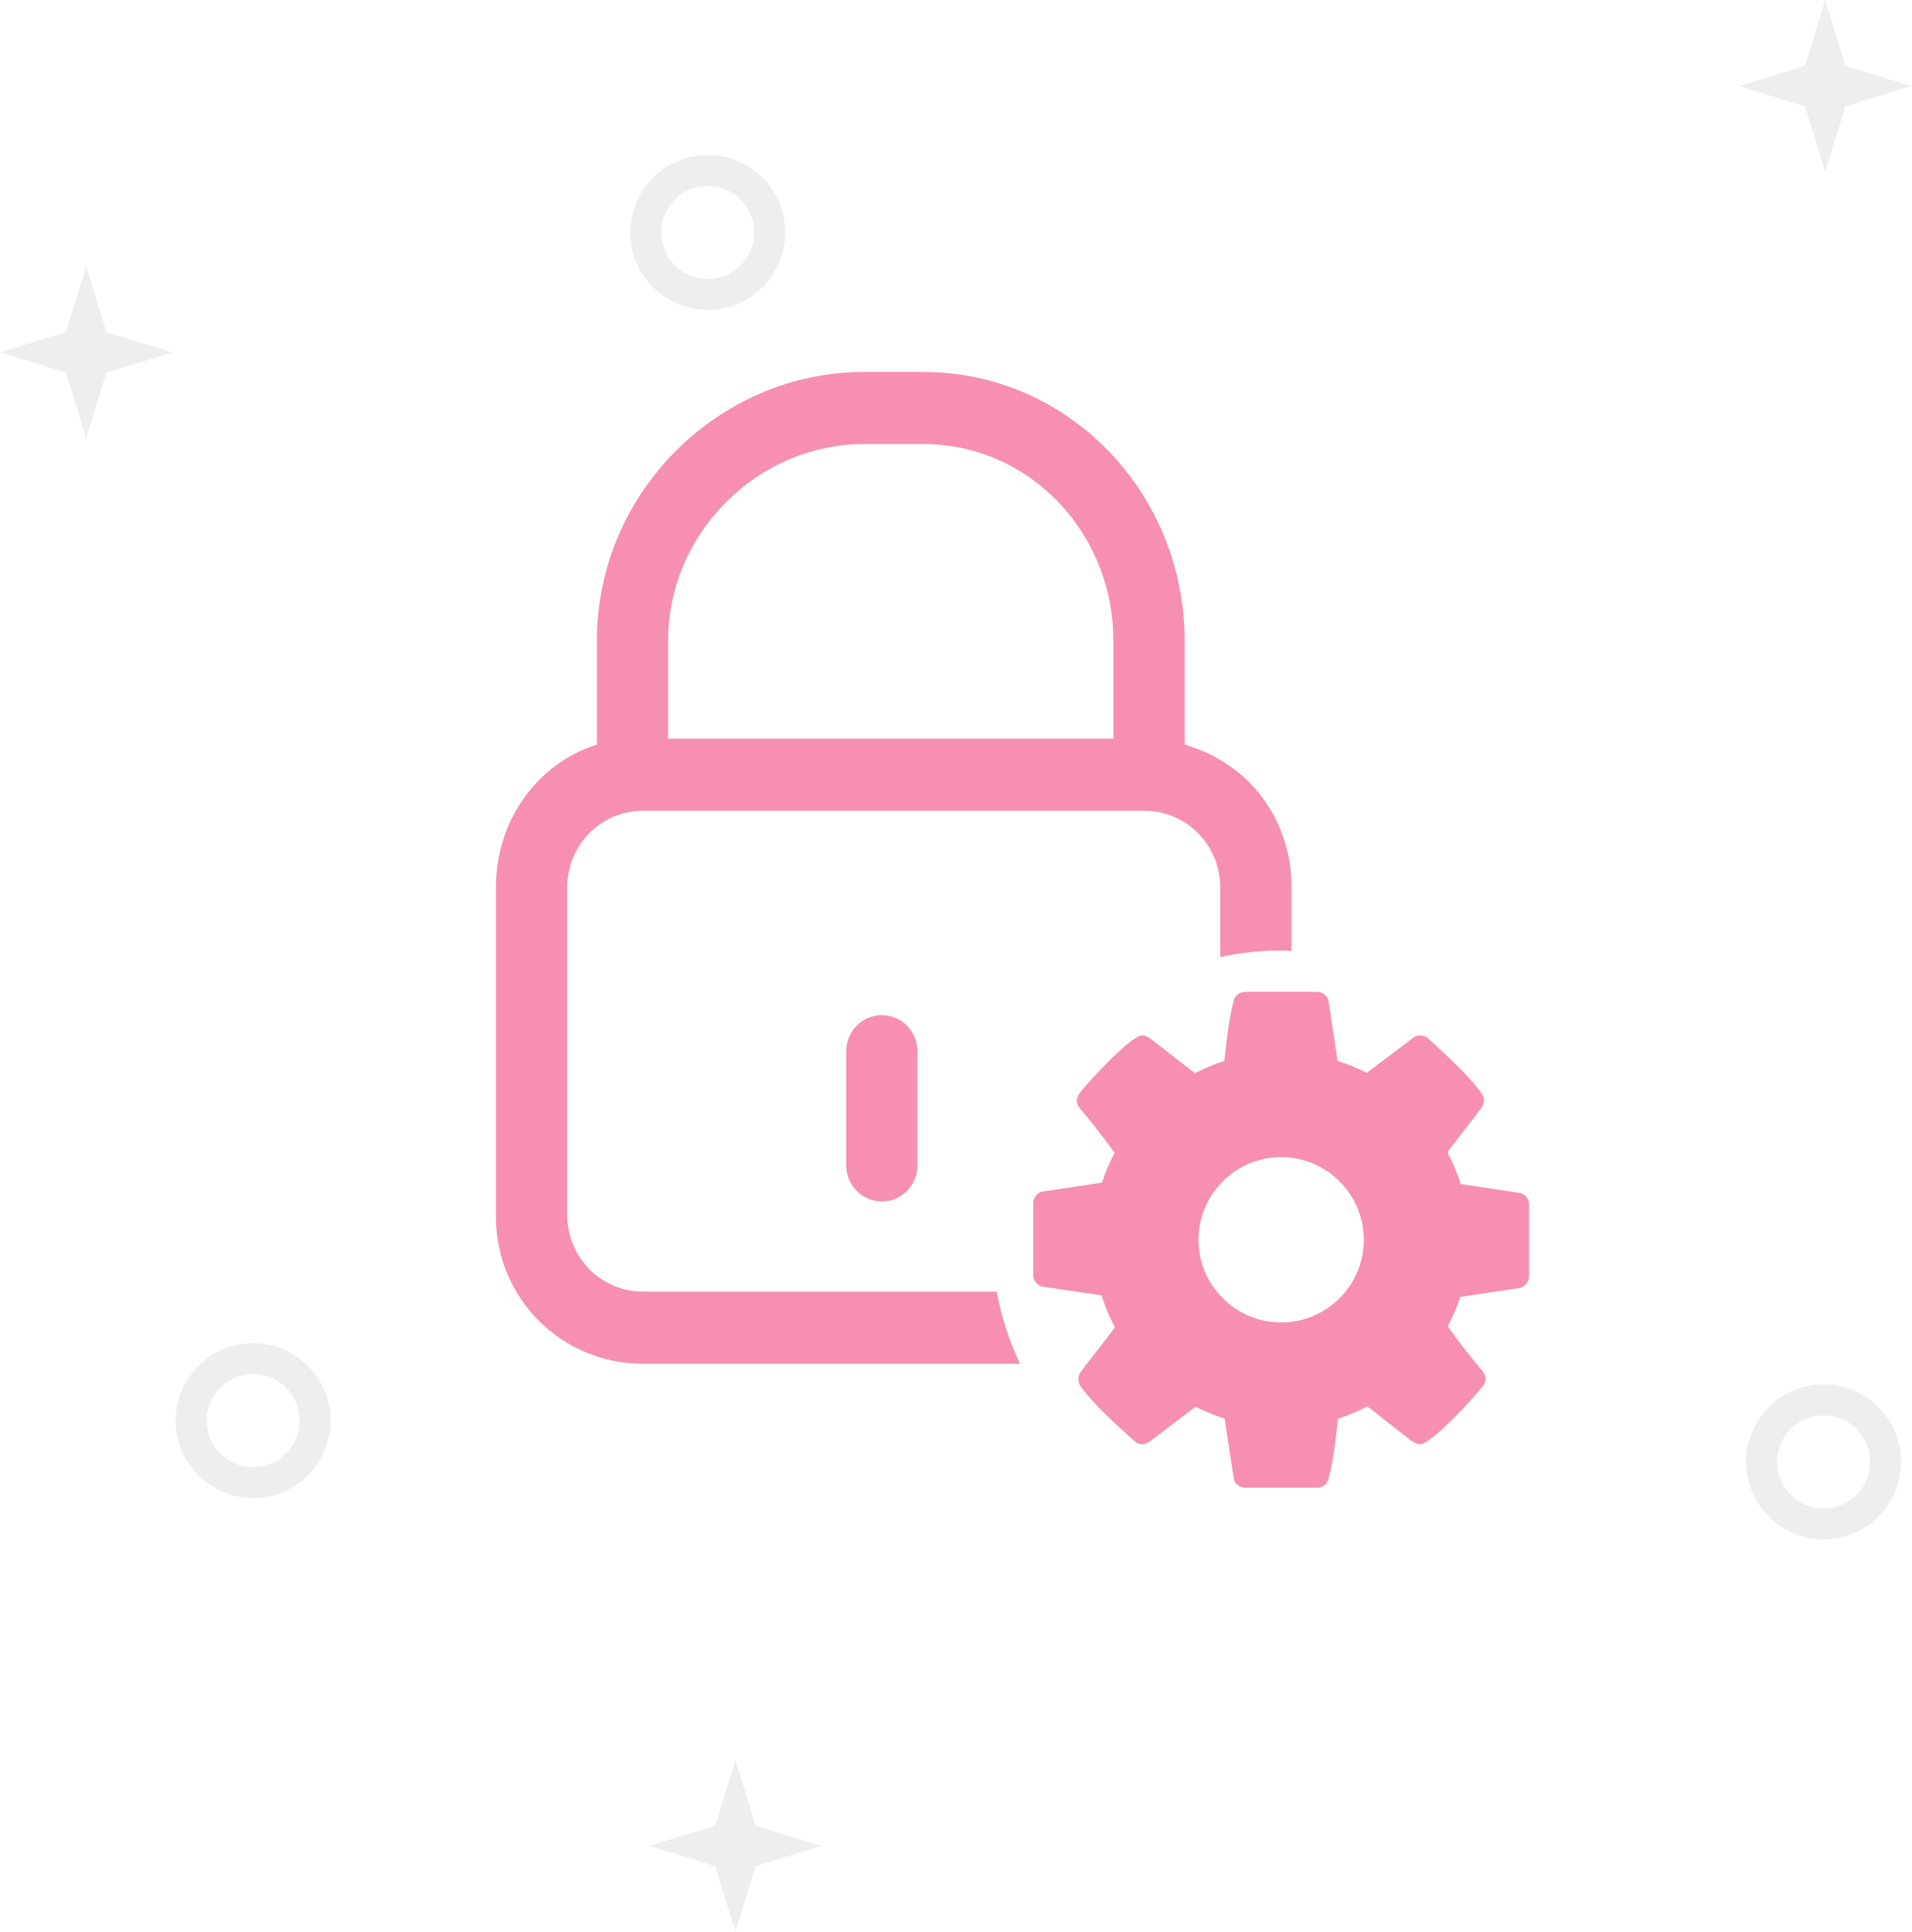
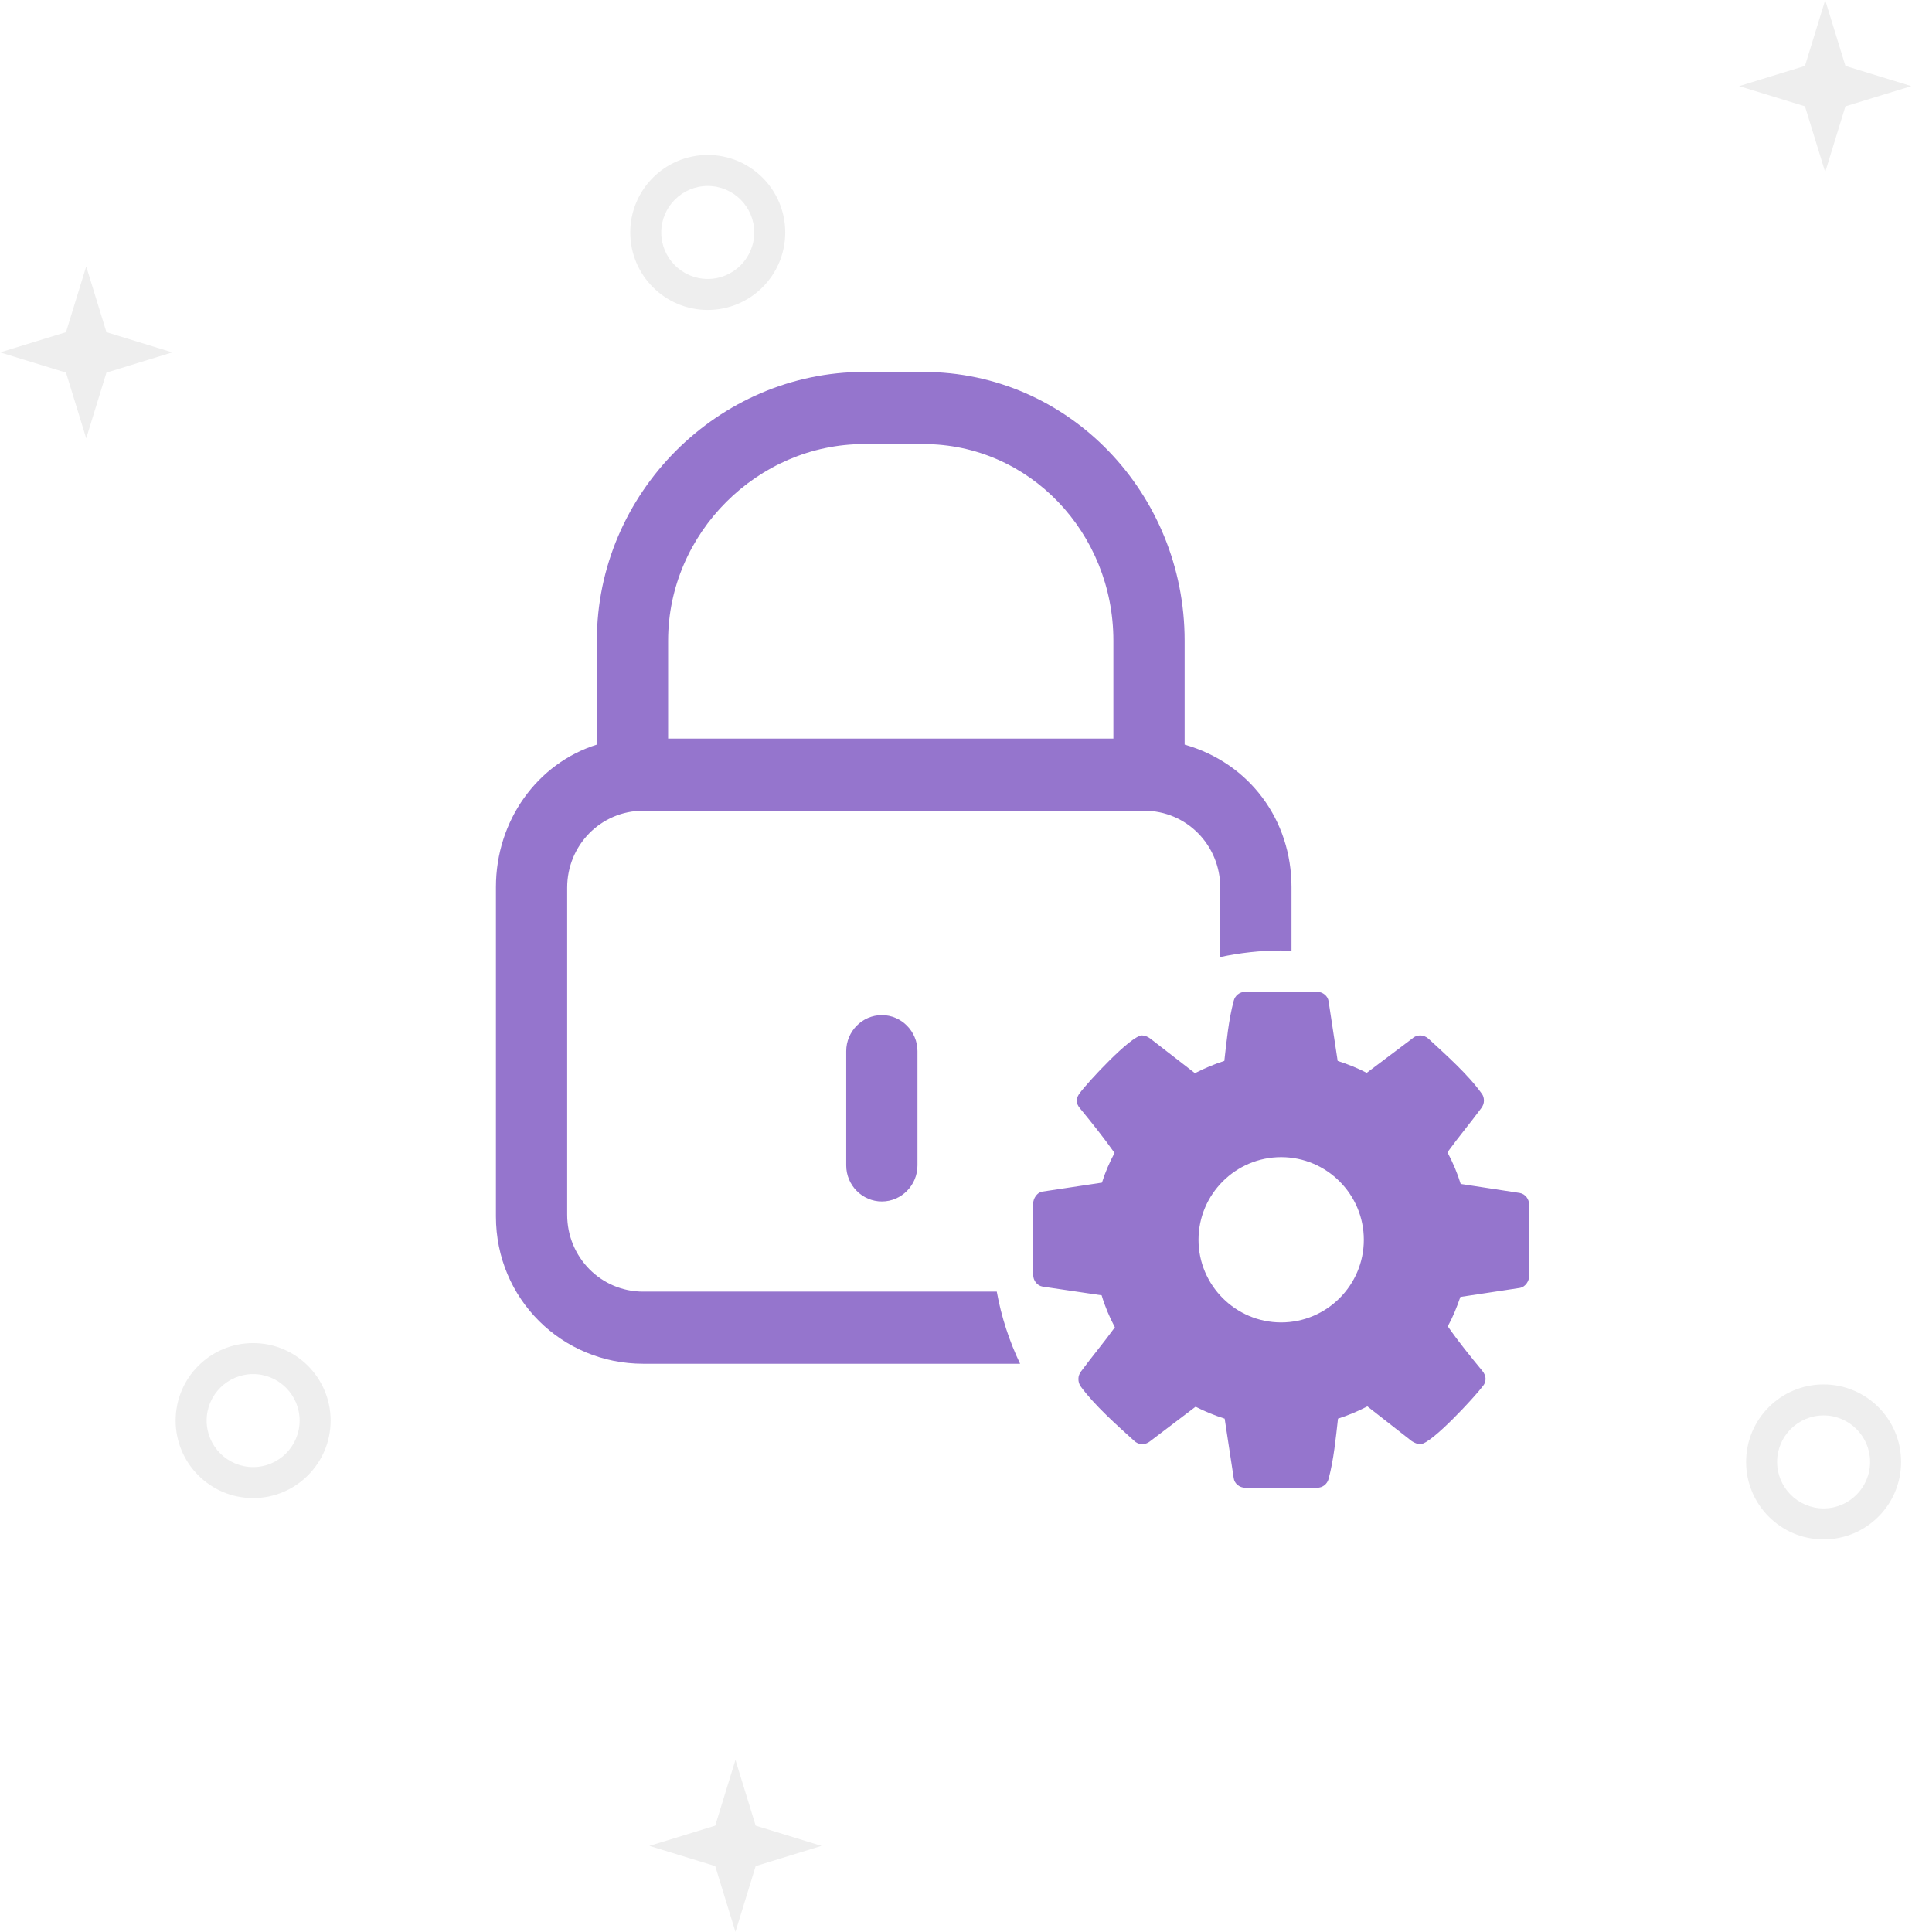
<svg xmlns="http://www.w3.org/2000/svg" version="1.1" x="0px" y="0px" viewBox="0 0 185 187" style="enable-background:new 0 0 185 187;" xml:space="preserve">
  <style type="text/css">
	.st0{enable-background:new    ;}
	.st1{fill:#EEEEEE;}
- 	.st2{fill:#f78fb3;}
+ 	.st2{fill:#9575cd;}
</style>
  <g class="st0">
    <g id="figures">
      <g>
        <path class="st1" d="M68.5,18c2.481,0,4.5,2.019,4.5,4.5S70.981,27,68.5,27S64,24.981,64,22.5S66.019,18,68.5,18 M24.5,133     c2.481,0,4.5,2.019,4.5,4.5s-2.019,4.5-4.5,4.5s-4.5-2.019-4.5-4.5S22.019,133,24.5,133 M176.5,137c2.481,0,4.5,2.019,4.5,4.5     c0,2.481-2.019,4.5-4.5,4.5s-4.5-2.019-4.5-4.5C172,139.019,174.019,137,176.5,137 M176.655,0.013l-1.958,6.366l-6.374,1.956     l6.374,1.955l1.958,6.366l1.958-6.366l6.374-1.955l-6.374-1.956L176.655,0.013L176.655,0.013z M68.5,15     c-4.142,0-7.5,3.358-7.5,7.5c0,4.142,3.358,7.5,7.5,7.5s7.5-3.358,7.5-7.5C76,18.358,72.642,15,68.5,15L68.5,15z M8.345,25.787     l-1.958,6.366l-6.374,1.955l6.374,1.956l1.958,6.366l1.958-6.366l6.374-1.956l-6.374-1.955L8.345,25.787L8.345,25.787z M24.5,130     c-4.142,0-7.5,3.358-7.5,7.5c0,4.142,3.358,7.5,7.5,7.5s7.5-3.358,7.5-7.5C32,133.358,28.642,130,24.5,130L24.5,130z M176.5,134     c-4.142,0-7.5,3.358-7.5,7.5c0,4.142,3.358,7.5,7.5,7.5s7.5-3.358,7.5-7.5C184,137.358,180.642,134,176.5,134L176.5,134z      M71.181,170.344l-1.958,6.366l-6.374,1.956l6.374,1.956l1.958,6.366l1.958-6.366l6.374-1.956l-6.374-1.956L71.181,170.344     L71.181,170.344z" />
      </g>
    </g>
  </g>
  <g class="st0">
    <g id="lock">
      <g>
        <path class="st2" d="M62.251,125.018c-4.08,0-7.355-3.316-7.355-7.447V85.92c0-4.131,3.275-7.447,7.355-7.447h48.499     c4.08,0,7.355,3.316,7.355,7.447v6.714C120.007,92.226,121.976,92,124,92c0.338,0,0.665,0.039,1,0.05v-6.189     c0-6.458-4.022-11.985-10.343-13.789V62.007C114.657,47.753,103.451,36,89.373,36h-5.746c-14.078,0-25.858,11.695-25.858,26.007     v10.065C52.023,73.876,48,79.404,48,85.862v31.884C48,125.716,54.378,132,62.251,132h36.48c-1.041-2.189-1.812-4.525-2.257-6.982     H62.251z M64.664,62.007c0-10.415,8.677-19.025,18.963-19.025h5.746c10.286,0,18.388,8.611,18.388,19.025v9.484H64.664V62.007z      M81.903,101.745V112.8c0,1.92,1.551,3.491,3.448,3.491s3.448-1.571,3.448-3.491v-11.055c0-1.92-1.551-3.491-3.448-3.491     S81.903,99.826,81.903,101.745z M147.094,115.469l-5.719-0.875c-0.313-1.031-0.75-2.063-1.281-3.063     c1.063-1.469,2.219-2.844,3.281-4.281c0.156-0.219,0.25-0.438,0.25-0.719c0-0.25-0.063-0.5-0.219-0.688     c-1.312-1.844-3.5-3.781-5.156-5.313c-0.219-0.188-0.5-0.313-0.781-0.313s-0.562,0.094-0.75,0.281l-4.438,3.344     c-0.906-0.469-1.844-0.844-2.813-1.156l-0.875-5.75c-0.063-0.531-0.563-0.938-1.125-0.938h-6.938c-0.562,0-1,0.375-1.125,0.875     c-0.5,1.875-0.688,3.906-0.906,5.813c-0.969,0.313-1.938,0.719-2.844,1.188l-4.313-3.344c-0.25-0.188-0.531-0.313-0.813-0.313     c-1.063,0-5.281,4.563-6.031,5.594c-0.156,0.219-0.281,0.438-0.281,0.719c0,0.281,0.125,0.531,0.313,0.75     c1.156,1.406,2.281,2.813,3.344,4.313c-0.5,0.937-0.906,1.875-1.219,2.875l-5.813,0.875C100.375,115.437,100,116,100,116.469     v6.938c0,0.531,0.375,1.031,0.906,1.125l5.719,0.844c0.313,1.063,0.75,2.094,1.281,3.094c-1.063,1.469-2.219,2.844-3.281,4.281     c-0.156,0.219-0.25,0.438-0.25,0.719c0,0.25,0.063,0.5,0.219,0.719c1.313,1.813,3.5,3.75,5.156,5.25     c0.219,0.219,0.5,0.344,0.781,0.344c0.281,0,0.563-0.094,0.781-0.281l4.406-3.344c0.906,0.469,1.844,0.844,2.813,1.156     l0.875,5.75c0.062,0.531,0.562,0.938,1.125,0.938h6.938c0.563,0,1-0.375,1.125-0.875c0.5-1.875,0.687-3.906,0.906-5.813     c0.969-0.312,1.938-0.719,2.844-1.187l4.313,3.375c0.25,0.156,0.531,0.281,0.813,0.281c1.063,0,5.281-4.594,6.031-5.594     c0.188-0.219,0.281-0.438,0.281-0.719s-0.125-0.563-0.312-0.781c-1.156-1.406-2.281-2.781-3.344-4.313     c0.5-0.906,0.875-1.844,1.219-2.844l5.781-0.875c0.5-0.094,0.875-0.656,0.875-1.125v-6.938h0     C148,116.063,147.625,115.563,147.094,115.469z M124,128c-4.406,0-8-3.594-8-8c0-4.406,3.594-8,8-8c4.406,0,8,3.594,8,8     S128.406,128,124,128z" />
      </g>
    </g>
  </g>
</svg>
